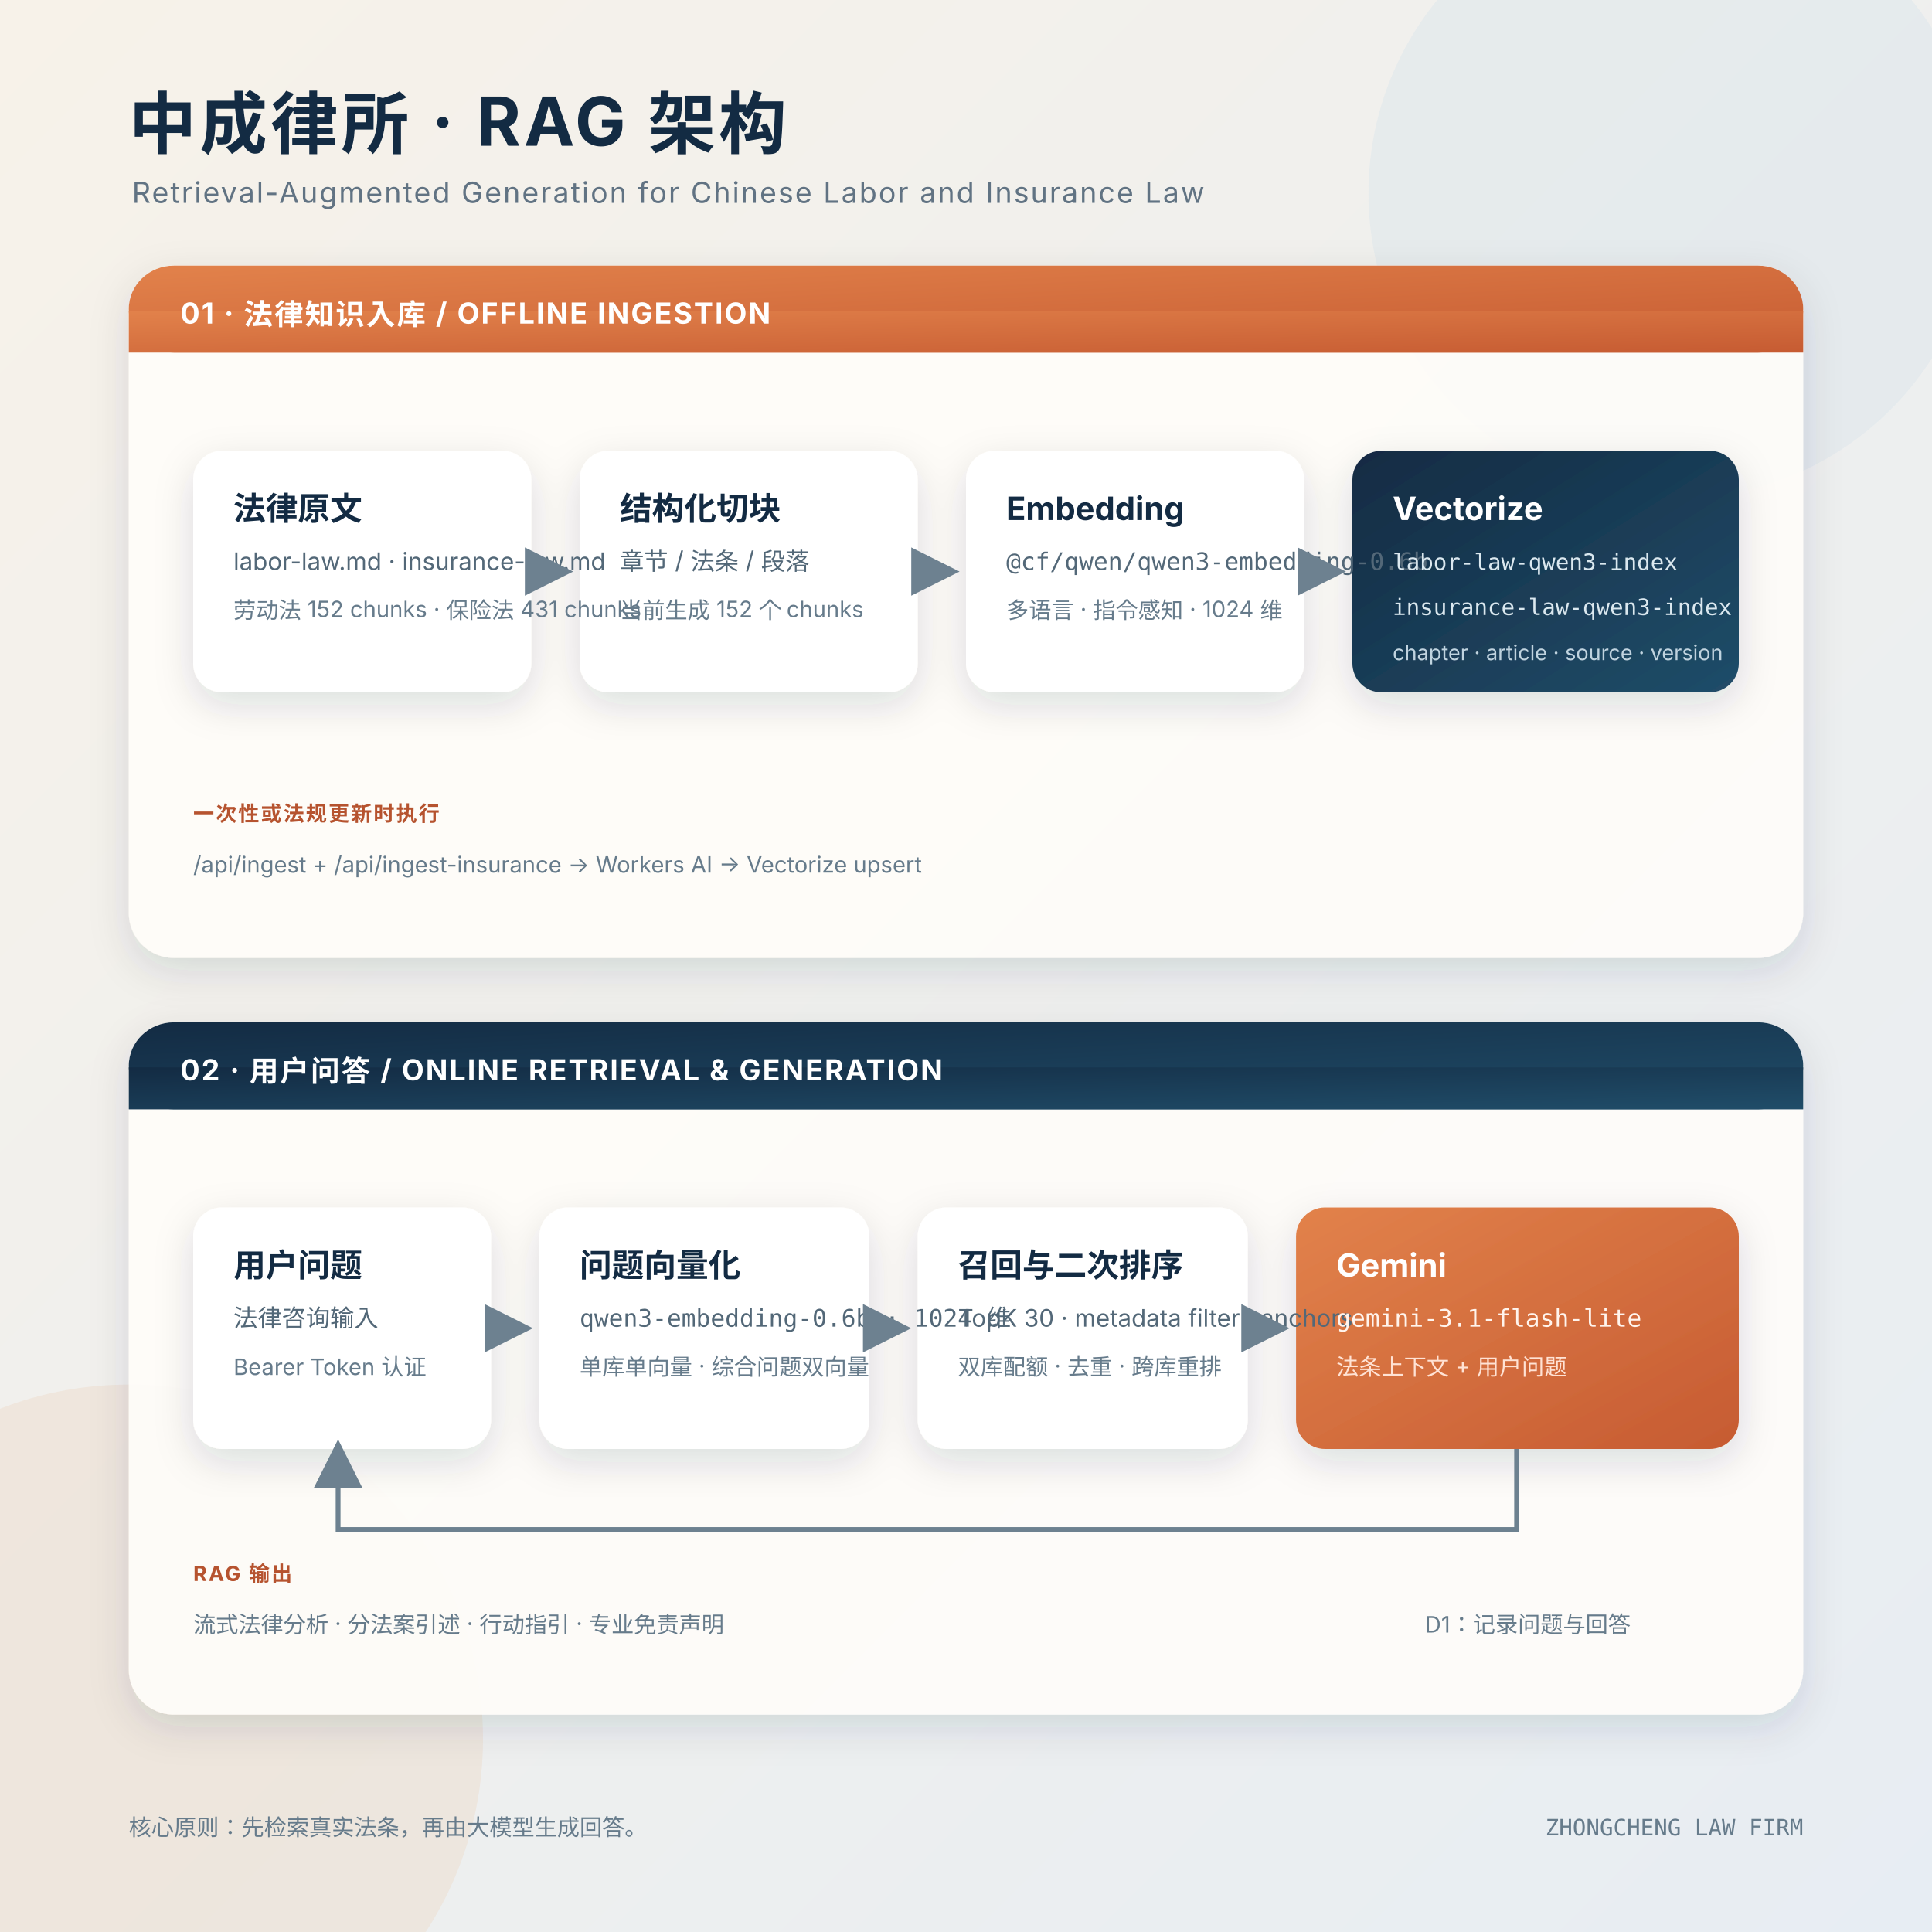
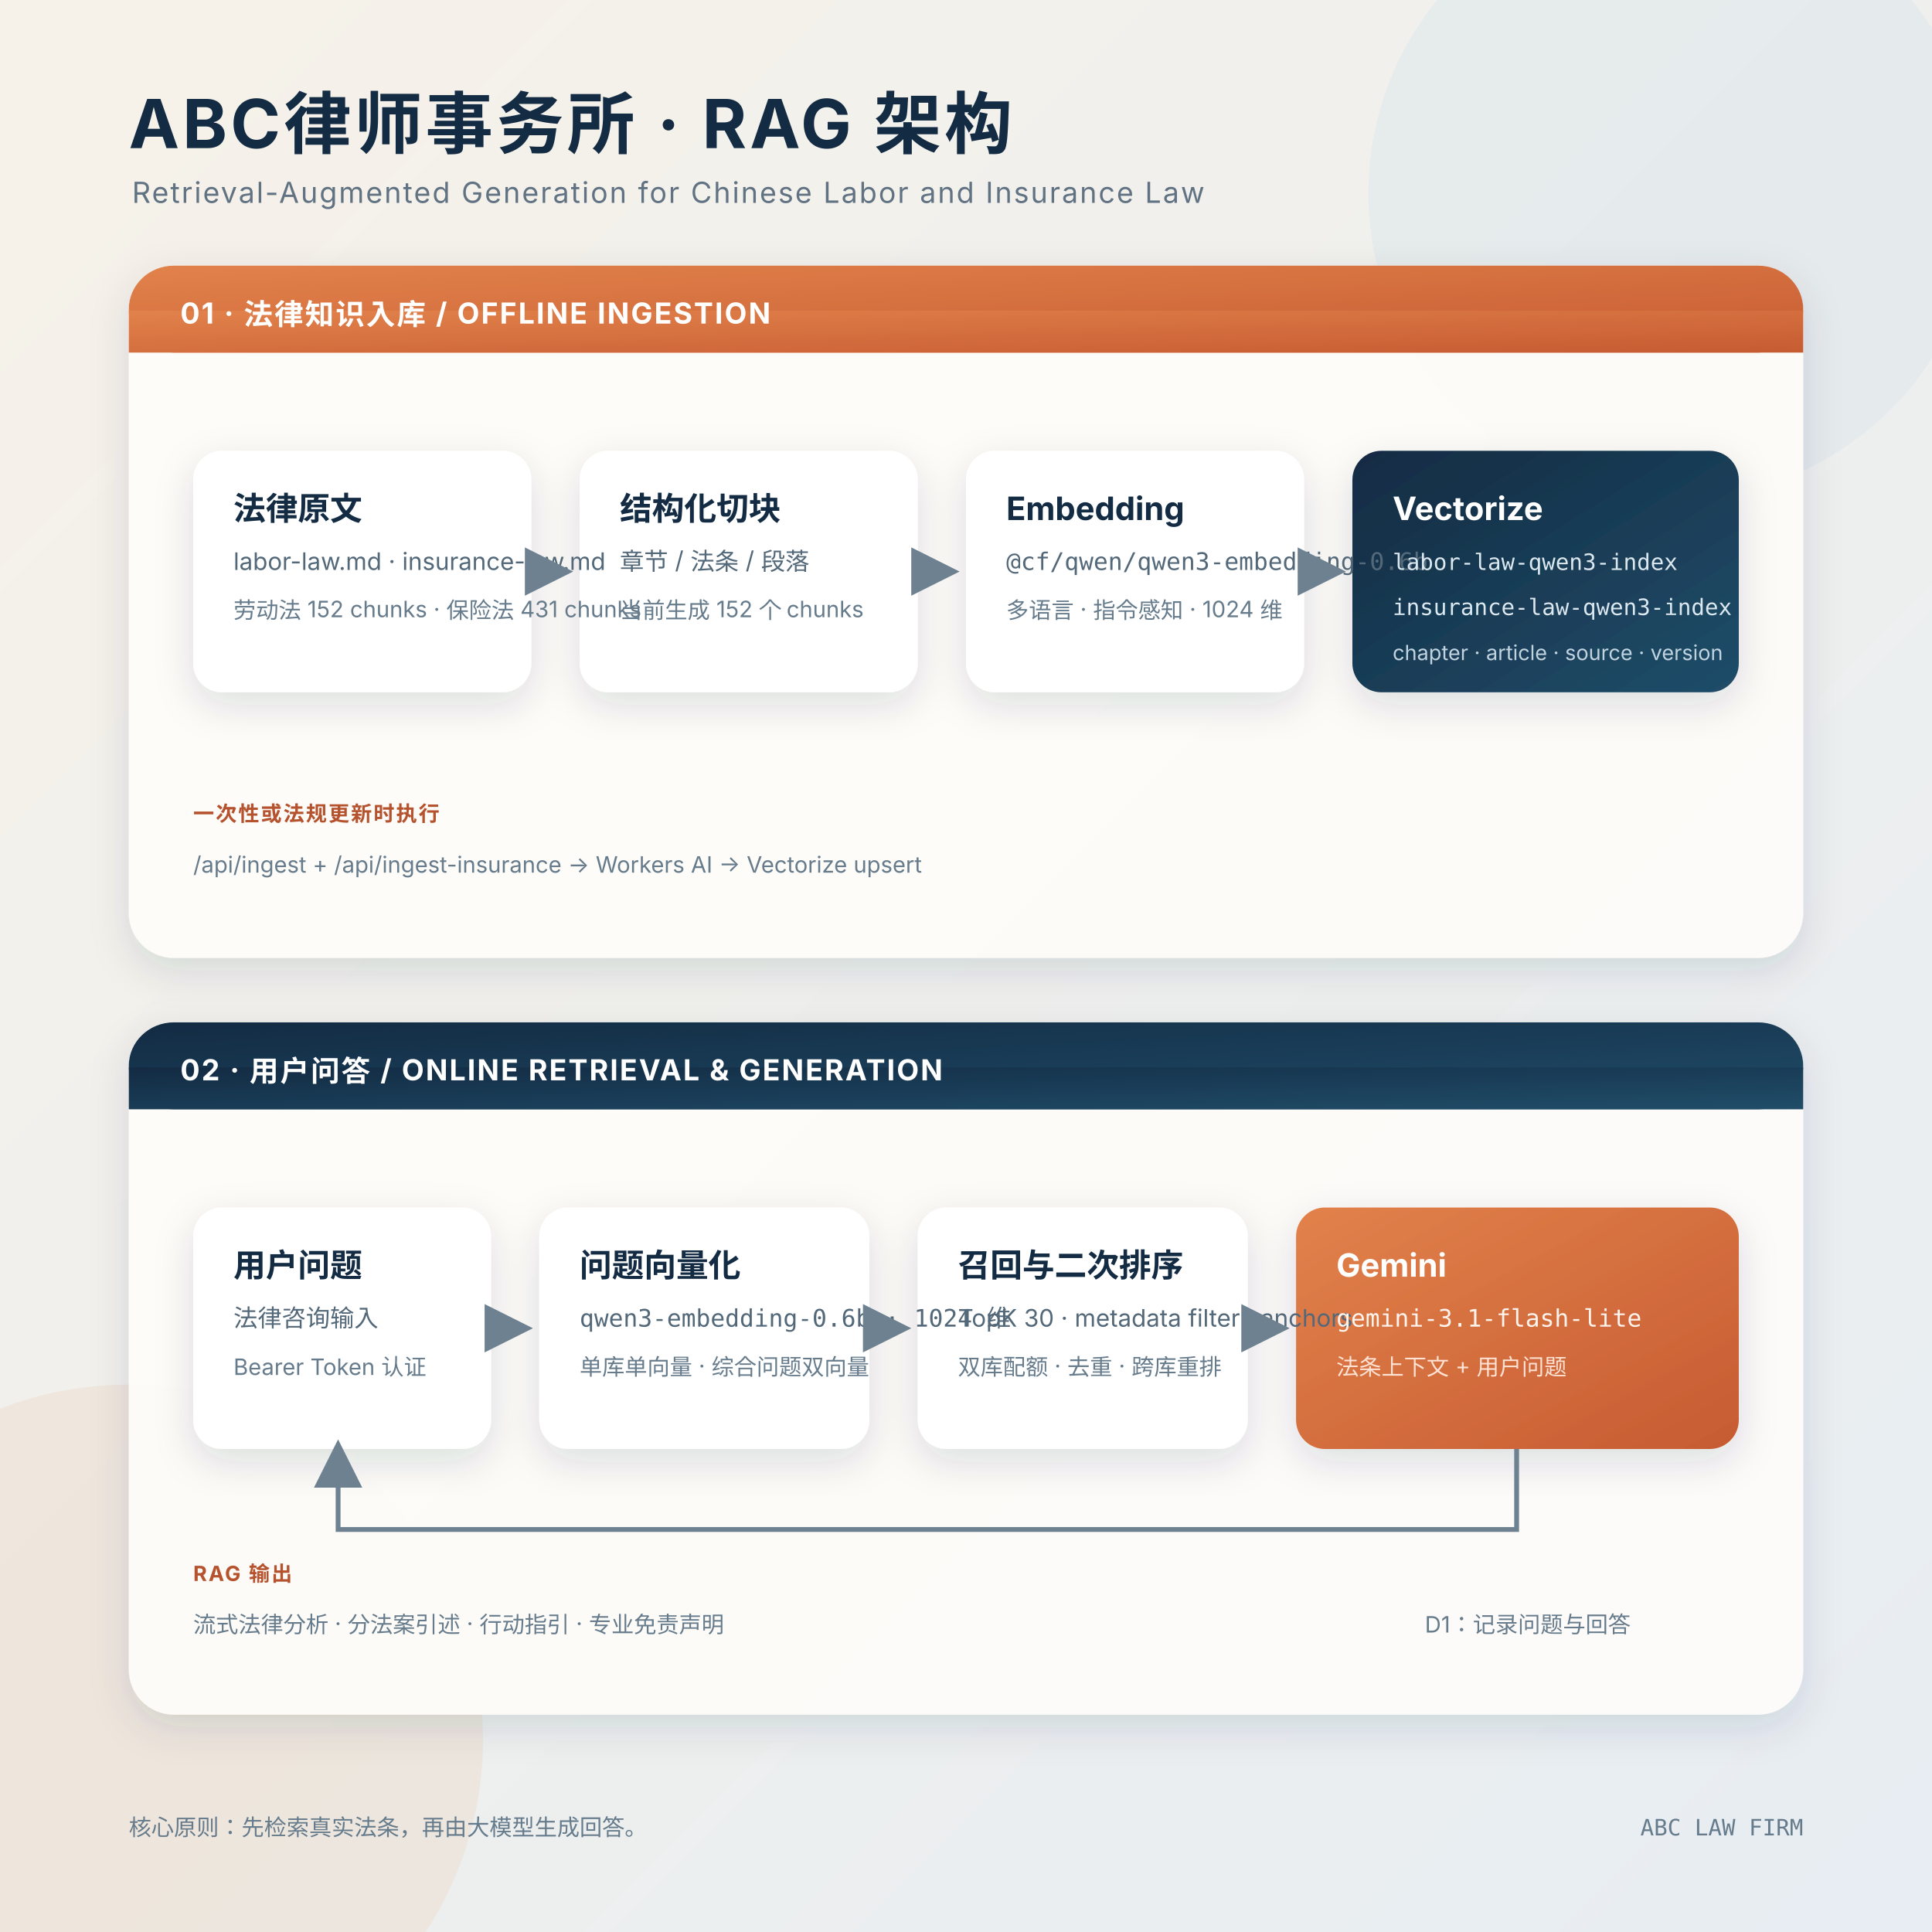
<svg xmlns="http://www.w3.org/2000/svg" width="1200" height="1200" viewBox="0 0 1200 1200" role="img" aria-labelledby="title desc">
  <defs>
    <linearGradient id="bg" x1="0" y1="0" x2="1" y2="1">
      <stop offset="0" stop-color="#f7f2e9" />
      <stop offset="1" stop-color="#e7edf3" />
    </linearGradient>
    <linearGradient id="navy" x1="0" y1="0" x2="1" y2="1">
      <stop offset="0" stop-color="#132b43" />
      <stop offset="1" stop-color="#204d69" />
    </linearGradient>
    <linearGradient id="orange" x1="0" y1="0" x2="1" y2="1">
      <stop offset="0" stop-color="#e2824b" />
      <stop offset="1" stop-color="#c65b32" />
    </linearGradient>
    <filter id="shadow" x="-20%" y="-20%" width="140%" height="140%">
      <feDropShadow dx="0" dy="8" stdDeviation="12" flood-color="#17324a" flood-opacity=".14" />
    </filter>
    <marker id="arrow" markerWidth="10" markerHeight="10" refX="8" refY="5" orient="auto">
      <path d="M0,0 L10,5 L0,10 Z" fill="#6d8190" />
    </marker>
    <style>
      .sans { font-family: -apple-system, BlinkMacSystemFont, "PingFang SC", "Microsoft YaHei", sans-serif; }
      .mono { font-family: "SFMono-Regular", Consolas, monospace; }
      .title { font-size: 42px; font-weight: 700; fill: #132b43; letter-spacing: 2px; }
      .subtitle { font-size: 18px; fill: #617383; letter-spacing: 1px; }
      .lane { font-size: 18px; font-weight: 700; fill: #fff; letter-spacing: 1px; }
      .node-title { font-size: 20px; font-weight: 700; fill: #132b43; }
      .node-copy { font-size: 15px; fill: #536878; }
      .small { font-size: 14px; fill: #667b8b; }
      .label { font-size: 13px; font-weight: 700; fill: #b6532f; letter-spacing: 1px; }
    </style>
  </defs>
  <rect width="1200" height="1200" fill="url(#bg)" />
  <circle cx="1040" cy="120" r="190" fill="#d9e4eb" opacity=".45" />
  <circle cx="80" cy="1080" r="220" fill="#ecd8c6" opacity=".42" />
-   <text x="80" y="92" class="sans title">中成律所 · RAG 架构</text>
+   <text x="80" y="92" class="sans title">ABC律师事务所 · RAG 架构</text>
  <text x="82" y="126" class="sans subtitle">Retrieval-Augmented Generation for Chinese Labor and Insurance Law</text>
  <rect x="80" y="165" width="1040" height="430" rx="28" fill="#fffdf9" opacity=".9" filter="url(#shadow)" />
  <rect x="80" y="165" width="1040" height="54" rx="28" fill="url(#orange)" />
  <rect x="80" y="193" width="1040" height="26" fill="url(#orange)" />
  <text x="112" y="201" class="sans lane">01 · 法律知识入库 / OFFLINE INGESTION</text>
  <g filter="url(#shadow)">
    <rect x="120" y="280" width="210" height="150" rx="18" fill="#fff" />
    <rect x="360" y="280" width="210" height="150" rx="18" fill="#fff" />
    <rect x="600" y="280" width="210" height="150" rx="18" fill="#fff" />
    <rect x="840" y="280" width="240" height="150" rx="18" fill="url(#navy)" />
  </g>
  <text x="145" y="323" class="sans node-title">法律原文</text>
  <text x="145" y="354" class="sans node-copy">labor-law.md · insurance-law.md</text>
  <text x="145" y="384" class="sans small">劳动法 152 chunks · 保险法 431 chunks</text>
  <text x="385" y="323" class="sans node-title">结构化切块</text>
  <text x="385" y="354" class="sans node-copy">章节 / 法条 / 段落</text>
  <text x="385" y="384" class="sans small">当前生成 152 个 chunks</text>
  <text x="625" y="323" class="sans node-title">Embedding</text>
  <text x="625" y="354" class="mono node-copy">@cf/qwen/qwen3-embedding-0.6b</text>
  <text x="625" y="384" class="sans small">多语言 · 指令感知 · 1024 维</text>
  <text x="865" y="323" class="sans" font-size="20" font-weight="700" fill="#fff">Vectorize</text>
  <text x="865" y="354" class="mono" font-size="14" fill="#dbe8ef">labor-law-qwen3-index</text>
  <text x="865" y="382" class="mono" font-size="14" fill="#dbe8ef">insurance-law-qwen3-index</text>
  <text x="865" y="410" class="sans" font-size="13" fill="#c0d3df">chapter · article · source · version</text>
  <path d="M330 355 H350" stroke="#6d8190" stroke-width="3" marker-end="url(#arrow)" />
  <path d="M570 355 H590" stroke="#6d8190" stroke-width="3" marker-end="url(#arrow)" />
  <path d="M810 355 H830" stroke="#6d8190" stroke-width="3" marker-end="url(#arrow)" />
  <text x="120" y="510" class="sans label">一次性或法规更新时执行</text>
  <text x="120" y="542" class="sans small">/api/ingest + /api/ingest-insurance → Workers AI → Vectorize upsert</text>
  <rect x="80" y="635" width="1040" height="430" rx="28" fill="#fffdf9" opacity=".9" filter="url(#shadow)" />
  <rect x="80" y="635" width="1040" height="54" rx="28" fill="url(#navy)" />
  <rect x="80" y="663" width="1040" height="26" fill="url(#navy)" />
  <text x="112" y="671" class="sans lane">02 · 用户问答 / ONLINE RETRIEVAL &amp; GENERATION</text>
  <g filter="url(#shadow)">
    <rect x="120" y="750" width="185" height="150" rx="18" fill="#fff" />
    <rect x="335" y="750" width="205" height="150" rx="18" fill="#fff" />
    <rect x="570" y="750" width="205" height="150" rx="18" fill="#fff" />
    <rect x="805" y="750" width="275" height="150" rx="18" fill="url(#orange)" />
  </g>
  <text x="145" y="793" class="sans node-title">用户问题</text>
  <text x="145" y="824" class="sans node-copy">法律咨询输入</text>
  <text x="145" y="854" class="sans small">Bearer Token 认证</text>
  <text x="360" y="793" class="sans node-title">问题向量化</text>
  <text x="360" y="824" class="mono node-copy">qwen3-embedding-0.6b · 1024 维</text>
  <text x="360" y="854" class="sans small">单库单向量 · 综合问题双向量</text>
  <text x="595" y="793" class="sans node-title">召回与二次排序</text>
  <text x="595" y="824" class="sans node-copy">TopK 30 · metadata filter · anchors</text>
  <text x="595" y="854" class="sans small">双库配额 · 去重 · 跨库重排</text>
  <text x="830" y="793" class="sans" font-size="20" font-weight="700" fill="#fff">Gemini</text>
  <text x="830" y="824" class="mono" font-size="15" fill="#fff4ed">gemini-3.1-flash-lite</text>
  <text x="830" y="854" class="sans" font-size="14" fill="#ffe2d4">法条上下文 + 用户问题</text>
  <path d="M305 825 H325" stroke="#6d8190" stroke-width="3" marker-end="url(#arrow)" />
  <path d="M540 825 H560" stroke="#6d8190" stroke-width="3" marker-end="url(#arrow)" />
  <path d="M775 825 H795" stroke="#6d8190" stroke-width="3" marker-end="url(#arrow)" />
  <path d="M942 900 V950 H210 V900" fill="none" stroke="#6d8190" stroke-width="3" marker-end="url(#arrow)" />
  <text x="120" y="982" class="sans label">RAG 输出</text>
  <text x="120" y="1014" class="sans small">流式法律分析 · 分法案引述 · 行动指引 · 专业免责声明</text>
  <text x="885" y="1014" class="sans small">D1：记录问题与回答</text>
  <text x="80" y="1140" class="sans small">核心原则：先检索真实法条，再由大模型生成回答。</text>
-   <text x="1120" y="1140" text-anchor="end" class="mono small">ZHONGCHENG LAW FIRM</text>
+   <text x="1120" y="1140" text-anchor="end" class="mono small">ABC LAW FIRM</text>
</svg>
